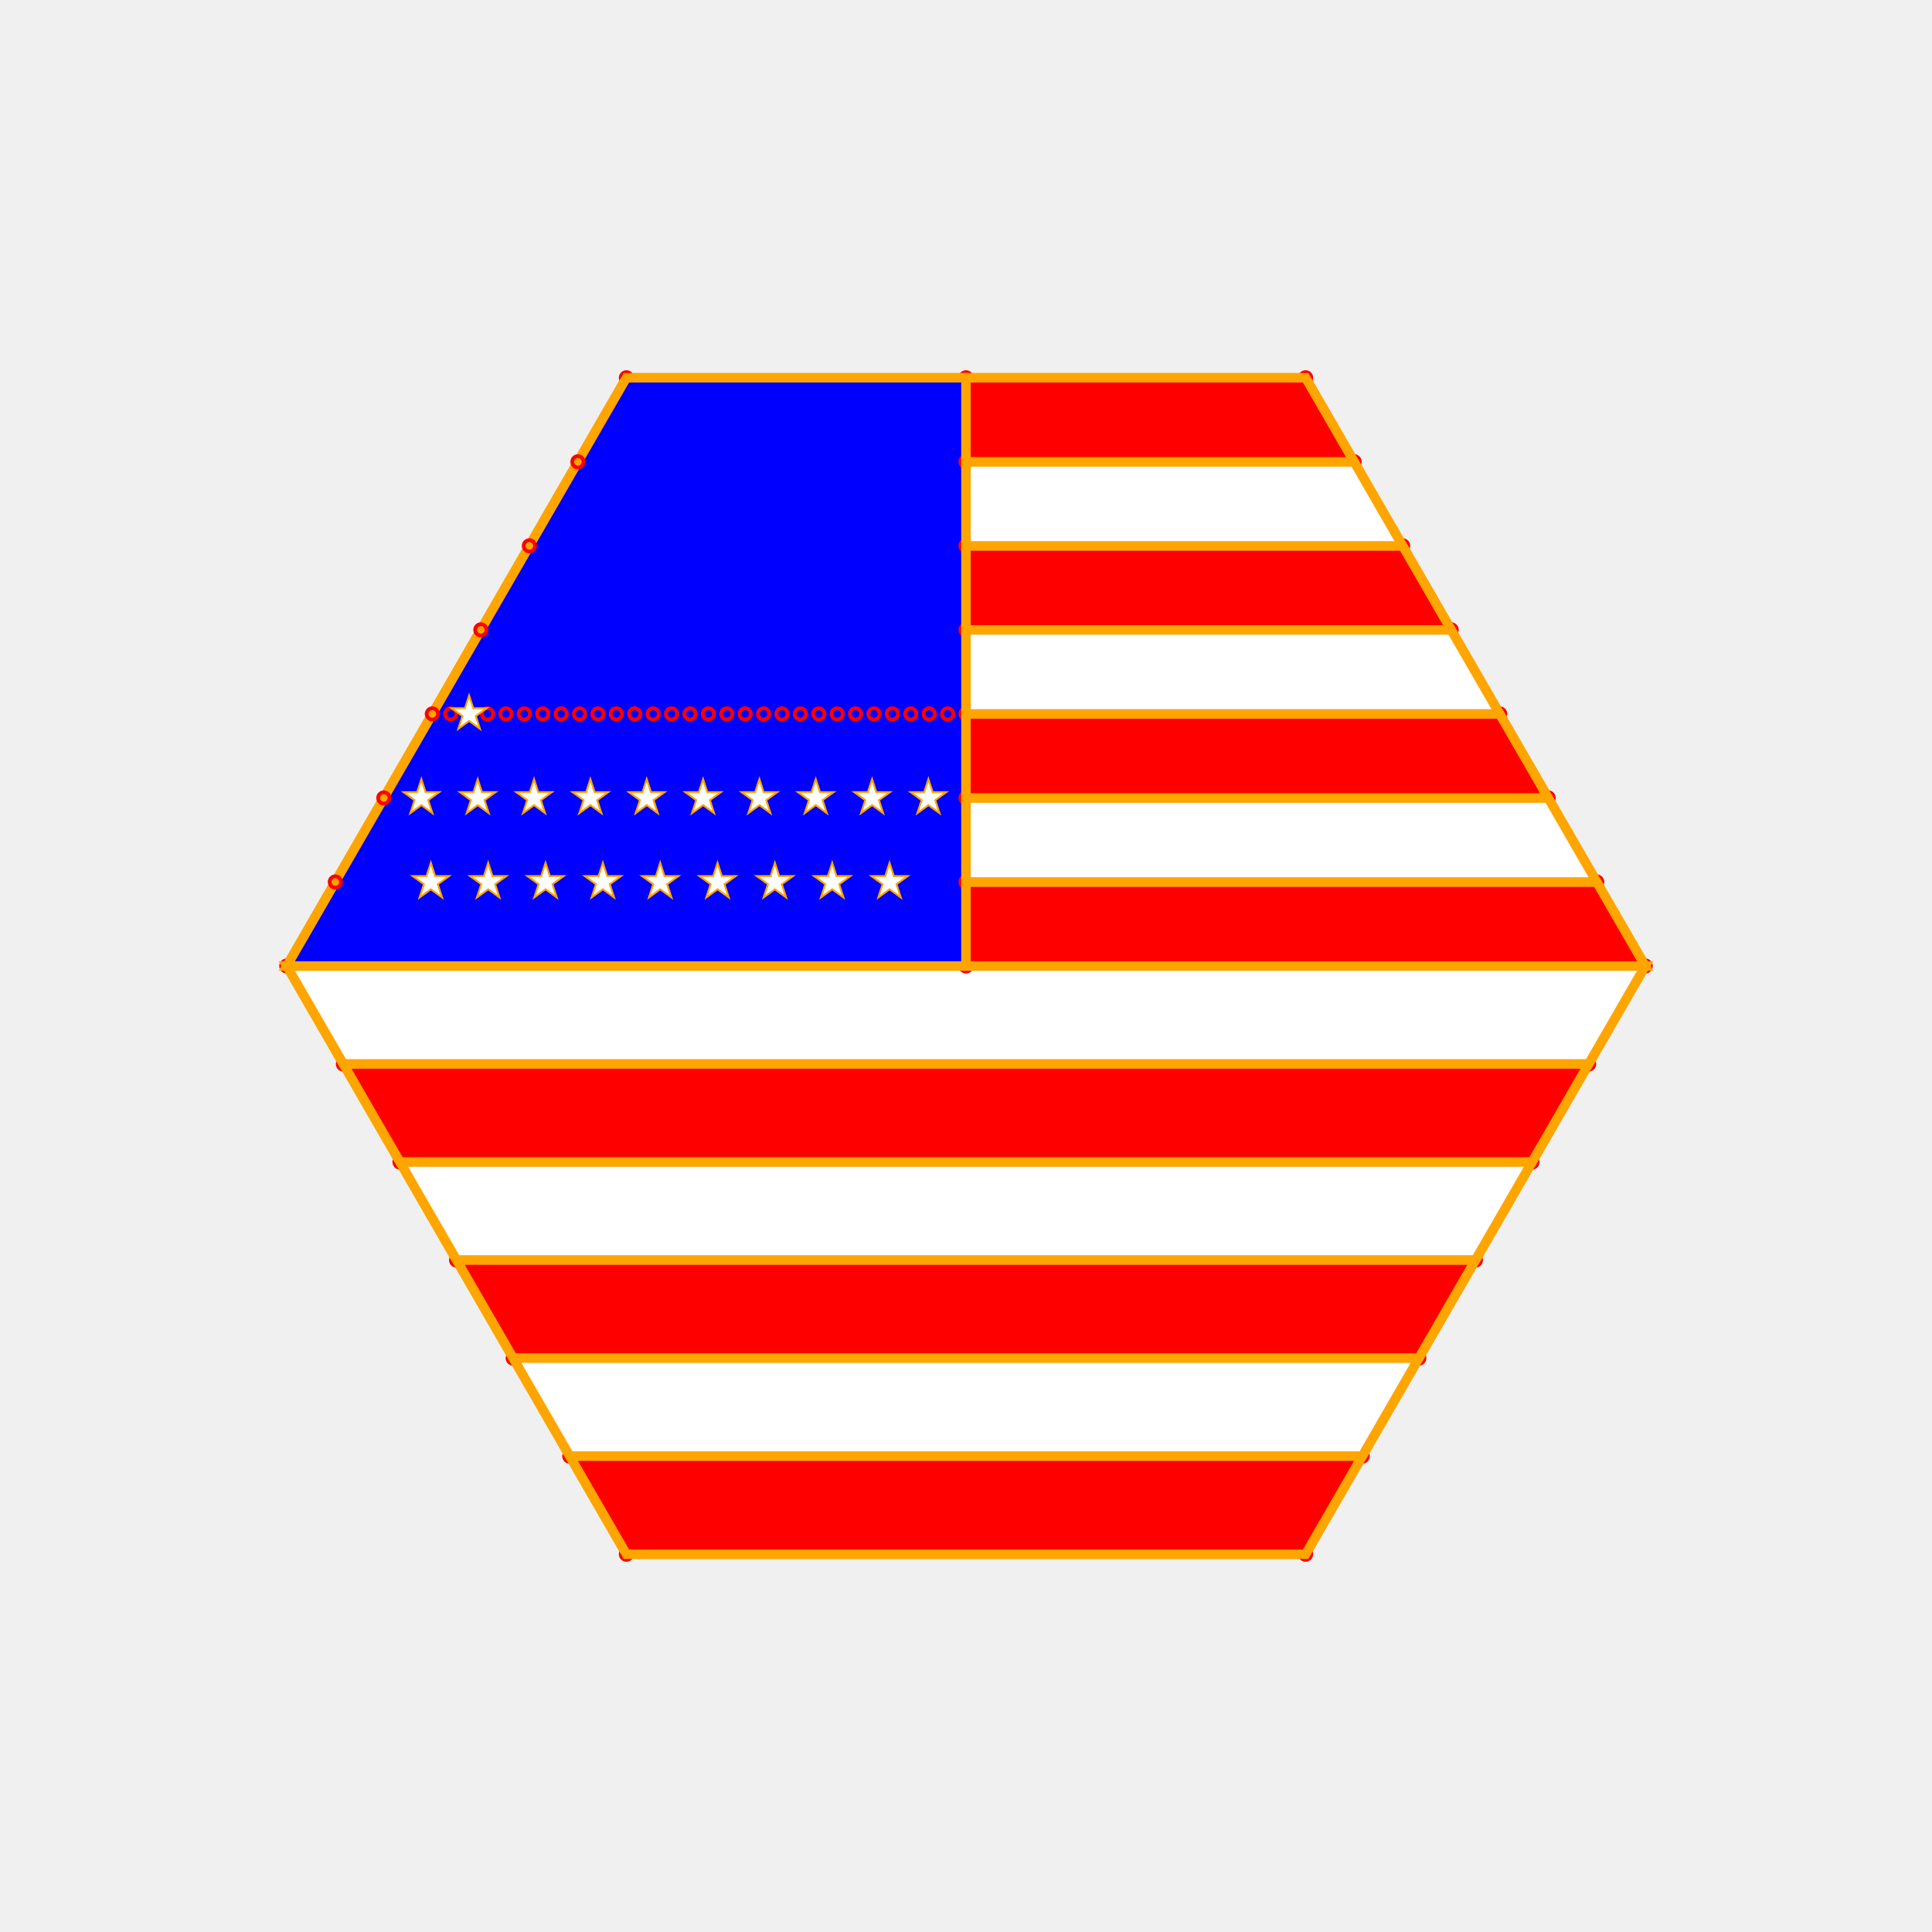
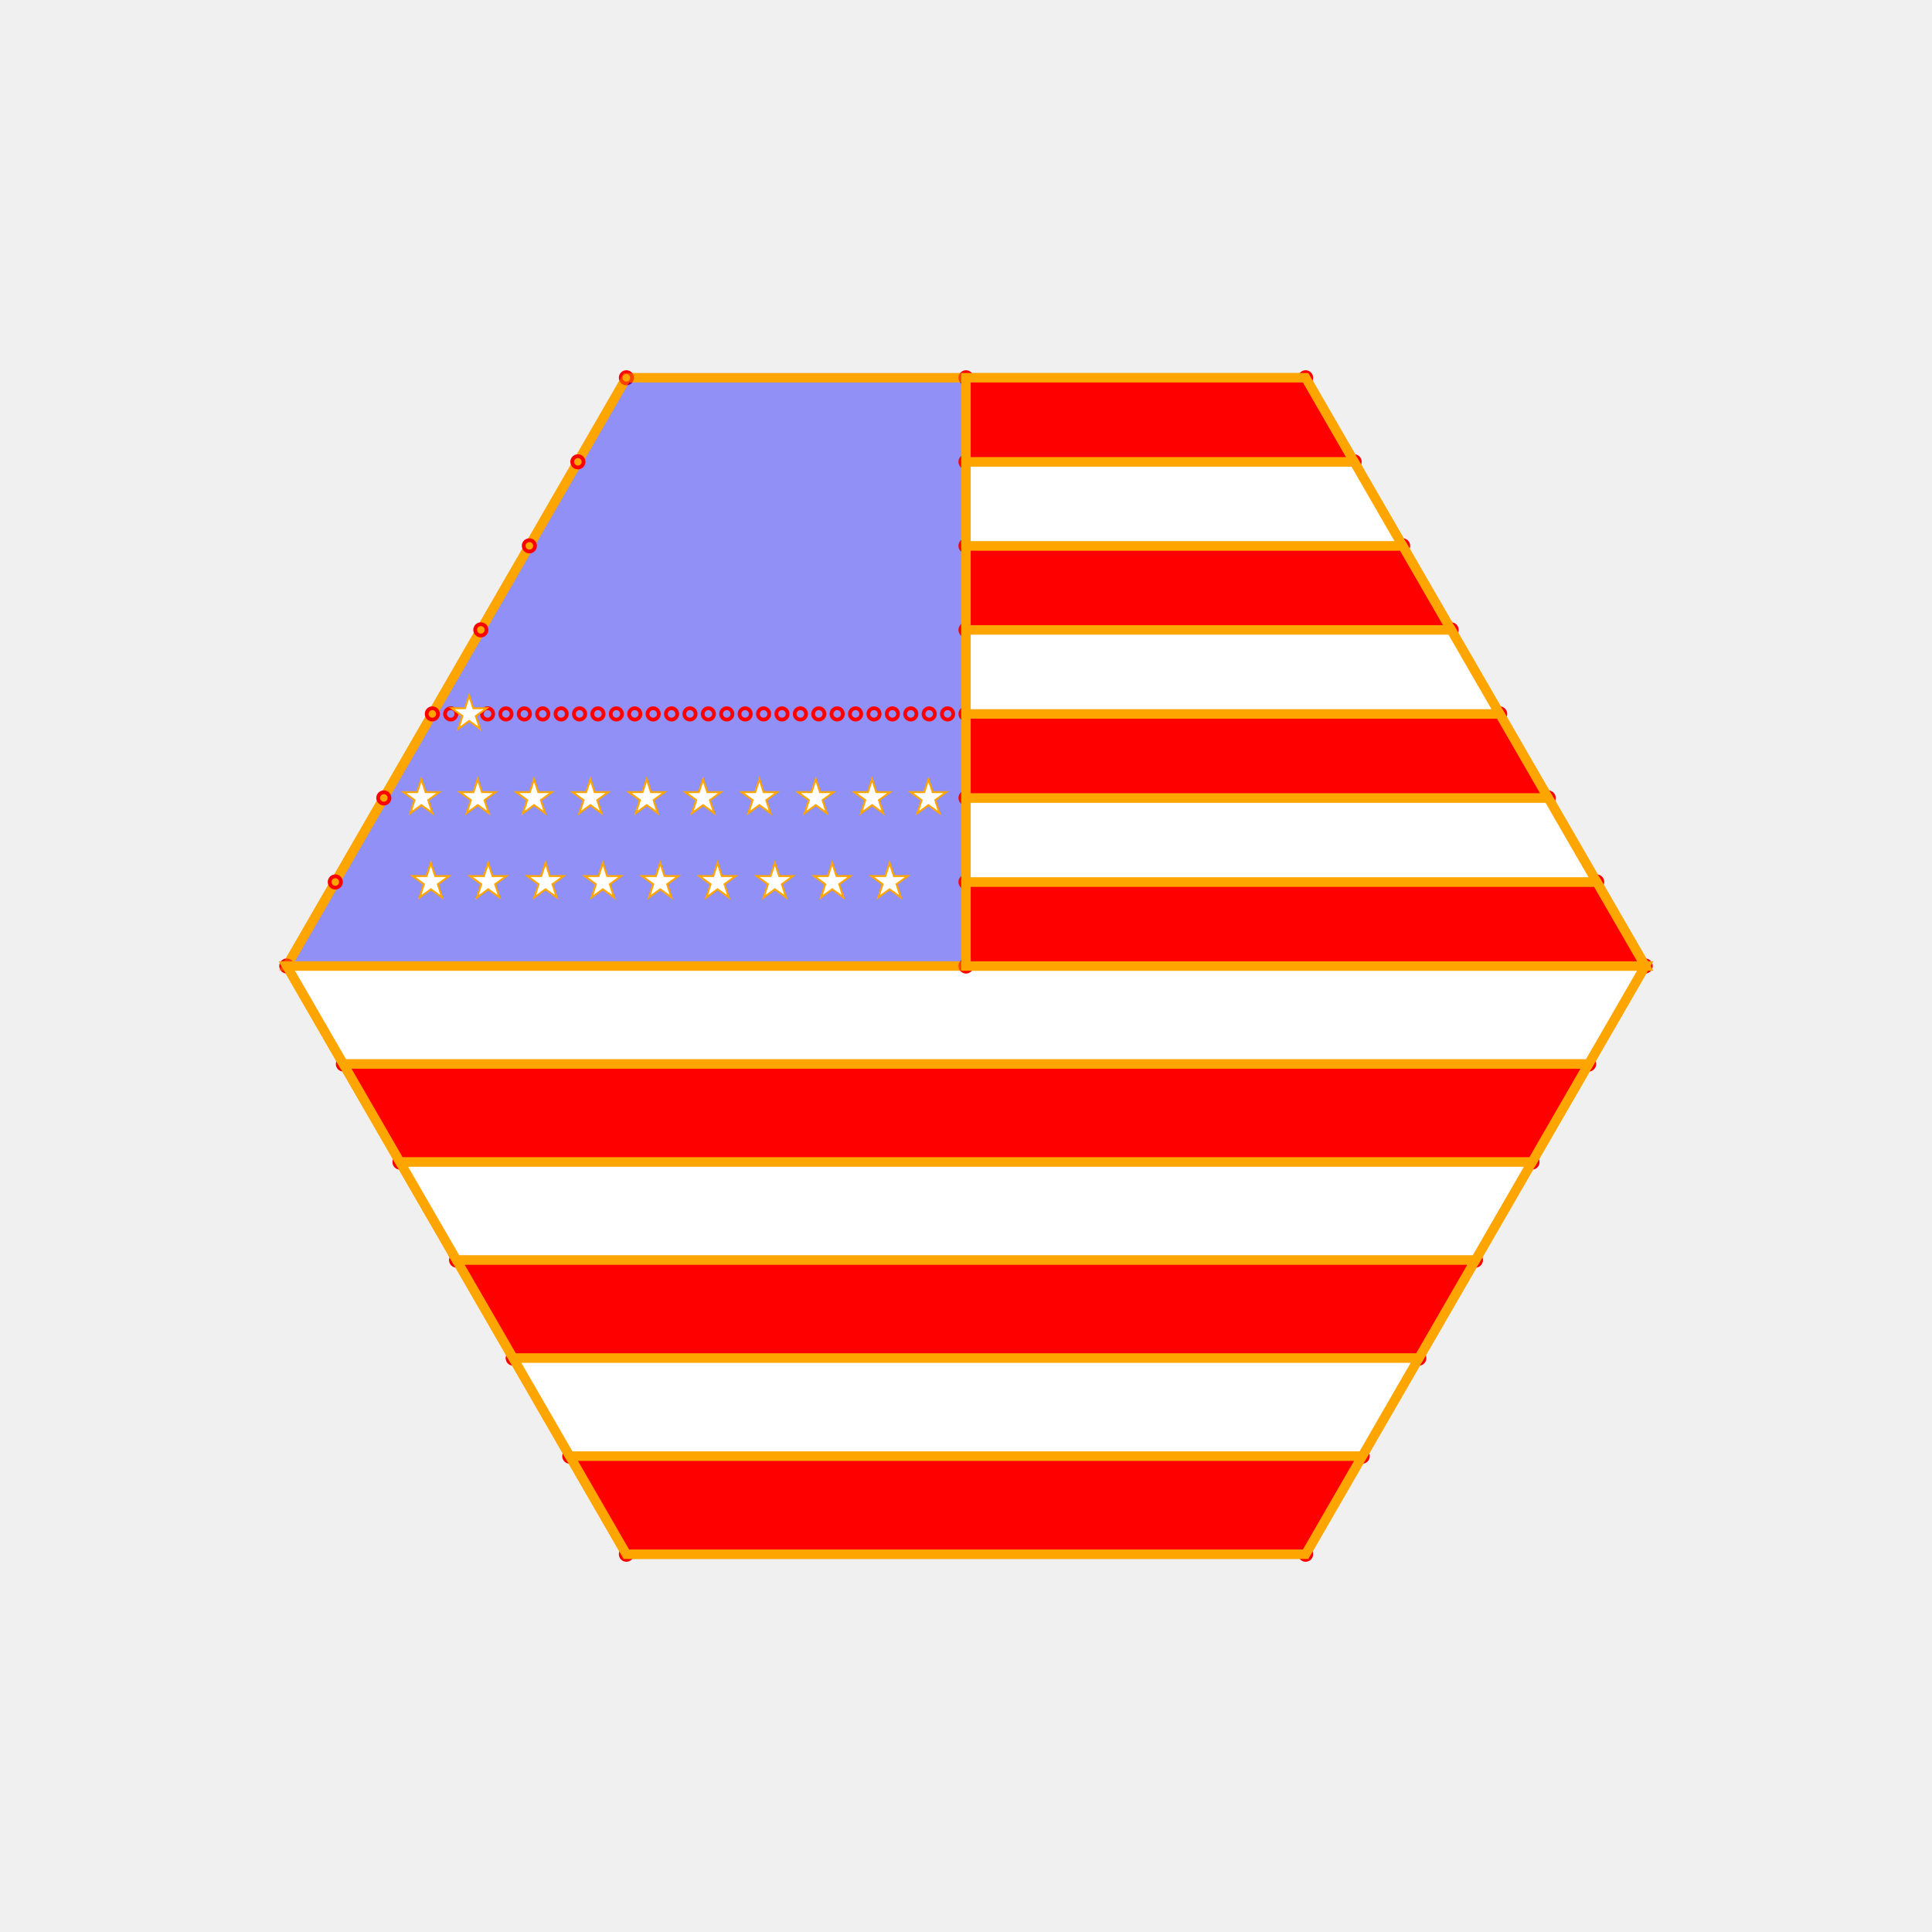
<svg xmlns="http://www.w3.org/2000/svg" width="1024" height="1024" desc="Created by KTab" version="1.2">
-   <path stroke="orange" stroke-width="5" fill="none" d="M 692.0 200.231 L 332.0 200.231 L 152.0 512.0 L 332.0 823.769 L 692.0 823.769 L 872.0 512.0 Z" />
+   <path stroke="orange" stroke-width="5" fill="none" opacity="1.0" d="M 692.0 200.231 L 332.0 200.231 L 152.0 512.0 L 332.0 823.769 L 692.0 823.769 L 872.0 512.0 Z" />
  <circle cx="872.0" cy="512.0" r="3" fill="none" stroke="red" stroke-width="2" />
  <circle cx="152.0" cy="512.0" r="3" fill="none" stroke="red" stroke-width="2" />
  <circle cx="692.0" cy="823.769" r="3" fill="none" stroke="red" stroke-width="2" />
  <circle cx="332.0" cy="823.769" r="3" fill="none" stroke="red" stroke-width="2" />
  <circle cx="722" cy="771.808" r="3" fill="none" stroke="red" stroke-width="2" />
  <circle cx="752" cy="719.846" r="3" fill="none" stroke="red" stroke-width="2" />
  <circle cx="782" cy="667.885" r="3" fill="none" stroke="red" stroke-width="2" />
  <circle cx="812.0" cy="615.923" r="3" fill="none" stroke="red" stroke-width="2" />
  <circle cx="842" cy="563.962" r="3" fill="none" stroke="red" stroke-width="2" />
  <circle cx="302" cy="771.808" r="3" fill="none" stroke="red" stroke-width="2" />
  <circle cx="272" cy="719.846" r="3" fill="none" stroke="red" stroke-width="2" />
  <circle cx="242" cy="667.885" r="3" fill="none" stroke="red" stroke-width="2" />
  <circle cx="212" cy="615.923" r="3" fill="none" stroke="red" stroke-width="2" />
  <circle cx="182" cy="563.962" r="3" fill="none" stroke="red" stroke-width="2" />
-   <path stroke="orange" stroke-width="5" fill="white" d="M 182 563.962 L 842 563.962 L 872.0 512.0 L 152.0 512.0 Z" />
-   <path stroke="orange" stroke-width="5" fill="red" d="M 212 615.923 L 812.0 615.923 L 842 563.962 L 182 563.962 Z" />
-   <path stroke="orange" stroke-width="5" fill="white" d="M 242 667.885 L 782 667.885 L 812.0 615.923 L 212 615.923 Z" />
-   <path stroke="orange" stroke-width="5" fill="red" d="M 272 719.846 L 752 719.846 L 782 667.885 L 242 667.885 Z" />
-   <path stroke="orange" stroke-width="5" fill="white" d="M 302 771.808 L 722 771.808 L 752 719.846 L 272 719.846 Z" />
-   <path stroke="orange" stroke-width="5" fill="red" d="M 332.0 823.769 L 692.0 823.769 L 722 771.808 L 302 771.808 Z" />
+   <path stroke="orange" stroke-width="5" fill="white" opacity="1.0" d="M 182 563.962 L 842 563.962 L 872.0 512.0 L 152.0 512.0 Z" />
+   <path stroke="orange" stroke-width="5" fill="red" opacity="1.0" d="M 212 615.923 L 812.0 615.923 L 842 563.962 L 182 563.962 Z" />
+   <path stroke="orange" stroke-width="5" fill="white" opacity="1.0" d="M 242 667.885 L 782 667.885 L 812.0 615.923 L 212 615.923 Z" />
+   <path stroke="orange" stroke-width="5" fill="red" opacity="1.0" d="M 272 719.846 L 752 719.846 L 782 667.885 L 242 667.885 Z" />
+   <path stroke="orange" stroke-width="5" fill="white" opacity="1.0" d="M 302 771.808 L 722 771.808 L 752 719.846 L 272 719.846 Z" />
+   <path stroke="orange" stroke-width="5" fill="red" opacity="1.0" d="M 332.0 823.769 L 692.0 823.769 L 722 771.808 L 302 771.808 Z" />
  <circle cx="692.0" cy="200.231" r="3" fill="none" stroke="red" stroke-width="2" />
  <circle cx="717.714" cy="244.769" r="3" fill="none" stroke="red" stroke-width="2" />
  <circle cx="743.429" cy="289.308" r="3" fill="none" stroke="red" stroke-width="2" />
  <circle cx="769.143" cy="333.846" r="3" fill="none" stroke="red" stroke-width="2" />
  <circle cx="794.857" cy="378.385" r="3" fill="none" stroke="red" stroke-width="2" />
  <circle cx="820.571" cy="422.923" r="3" fill="none" stroke="red" stroke-width="2" />
  <circle cx="846.286" cy="467.462" r="3" fill="none" stroke="red" stroke-width="2" />
  <circle cx="332.0" cy="200.231" r="3" fill="none" stroke="red" stroke-width="2" />
  <circle cx="512.0" cy="512.0" r="3" fill="none" stroke="red" stroke-width="2" />
  <circle cx="512.0" cy="200.231" r="3" fill="none" stroke="red" stroke-width="2" />
  <path d="M 512.0 512.0 L 512.0 200.231" stroke="orange" stroke-width="5" />
-   <path stroke="orange" stroke-width="5" fill="blue" d="M 512.0 512.0 L 512.0 200.231 L 332.0 200.231 L 152.0 512.0 Z" />
+   <path stroke="orange" stroke-width="5" fill="blue" opacity="0.4" d="M 512.0 512.0 L 512.0 200.231 L 332.0 200.231 L 152.0 512.0 Z" />
  <circle cx="512.0" cy="244.769" r="3" fill="none" stroke="red" stroke-width="2" />
  <circle cx="512.0" cy="289.308" r="3" fill="none" stroke="red" stroke-width="2" />
  <circle cx="512.0" cy="333.846" r="3" fill="none" stroke="red" stroke-width="2" />
  <circle cx="512.0" cy="378.385" r="3" fill="none" stroke="red" stroke-width="2" />
  <circle cx="512" cy="422.923" r="3" fill="none" stroke="red" stroke-width="2" />
  <circle cx="512" cy="467.462" r="3" fill="none" stroke="red" stroke-width="2" />
-   <path stroke="orange" stroke-width="5" fill="red" d="M 872.0 512.0 L 846.286 467.462 L 512 467.462 L 512.0 512.0 Z" />
-   <path stroke="orange" stroke-width="5" fill="white" d="M 846.286 467.462 L 820.571 422.923 L 512 422.923 L 512 467.462 Z" />
-   <path stroke="orange" stroke-width="5" fill="red" d="M 820.571 422.923 L 794.857 378.385 L 512.0 378.385 L 512 422.923 Z" />
-   <path stroke="orange" stroke-width="5" fill="white" d="M 794.857 378.385 L 769.143 333.846 L 512.0 333.846 L 512.0 378.385 Z" />
-   <path stroke="orange" stroke-width="5" fill="red" d="M 769.143 333.846 L 743.429 289.308 L 512.0 289.308 L 512.0 333.846 Z" />
-   <path stroke="orange" stroke-width="5" fill="white" d="M 743.429 289.308 L 717.714 244.769 L 512.0 244.769 L 512.0 289.308 Z" />
-   <path stroke="orange" stroke-width="5" fill="red" d="M 717.714 244.769 L 692.0 200.231 L 512.0 200.231 L 512.0 244.769 Z" />
+   <path stroke="orange" stroke-width="5" fill="red" opacity="1.0" d="M 872.0 512.0 L 846.286 467.462 L 512 467.462 L 512.0 512.0 Z" />
+   <path stroke="orange" stroke-width="5" fill="white" opacity="1.0" d="M 846.286 467.462 L 820.571 422.923 L 512 422.923 L 512 467.462 Z" />
+   <path stroke="orange" stroke-width="5" fill="red" opacity="1.0" d="M 820.571 422.923 L 794.857 378.385 L 512.0 378.385 L 512 422.923 Z" />
+   <path stroke="orange" stroke-width="5" fill="white" opacity="1.0" d="M 794.857 378.385 L 769.143 333.846 L 512.0 333.846 L 512.0 378.385 Z" />
+   <path stroke="orange" stroke-width="5" fill="red" opacity="1.0" d="M 769.143 333.846 L 743.429 289.308 L 512.0 289.308 L 512.0 333.846 Z" />
+   <path stroke="orange" stroke-width="5" fill="white" opacity="1.0" d="M 743.429 289.308 L 717.714 244.769 L 512.0 244.769 L 512.0 289.308 Z" />
+   <path stroke="orange" stroke-width="5" fill="red" opacity="1.0" d="M 717.714 244.769 L 692.0 200.231 L 512.0 200.231 L 512.0 244.769 Z" />
  <circle cx="306.286" cy="244.769" r="3" fill="none" stroke="red" stroke-width="2" />
  <circle cx="280.571" cy="289.308" r="3" fill="none" stroke="red" stroke-width="2" />
  <circle cx="254.857" cy="333.846" r="3" fill="none" stroke="red" stroke-width="2" />
  <circle cx="229.143" cy="378.385" r="3" fill="none" stroke="red" stroke-width="2" />
  <circle cx="203.429" cy="422.923" r="3" fill="none" stroke="red" stroke-width="2" />
  <circle cx="177.714" cy="467.462" r="3" fill="none" stroke="red" stroke-width="2" />
-   <path stroke="orange" stroke-width="1" fill="white" d="M 228.364 457.332 L 226.089 464.331 L 218.73 464.331 L 224.684 468.657 L 222.409 475.657 L 228.364 471.331 L 234.318 475.657 L 232.044 468.657 L 237.998 464.331 L 230.638 464.331 Z" />
-   <path stroke="orange" stroke-width="1" fill="white" d="M 258.753 457.332 L 256.479 464.331 L 249.119 464.331 L 255.073 468.657 L 252.799 475.657 L 258.753 471.331 L 264.707 475.657 L 262.433 468.657 L 268.387 464.331 L 261.028 464.331 Z" />
-   <path stroke="orange" stroke-width="1" fill="white" d="M 289.143 457.332 L 286.869 464.331 L 279.509 464.331 L 285.463 468.657 L 283.189 475.657 L 289.143 471.331 L 295.097 475.657 L 292.823 468.657 L 298.777 464.331 L 291.417 464.331 Z" />
-   <path stroke="orange" stroke-width="1" fill="white" d="M 319.532 457.332 L 317.258 464.331 L 309.898 464.331 L 315.853 468.657 L 313.578 475.657 L 319.532 471.331 L 325.487 475.657 L 323.212 468.657 L 329.167 464.331 L 321.807 464.331 Z" />
-   <path stroke="orange" stroke-width="1" fill="white" d="M 349.922 457.332 L 347.648 464.331 L 340.288 464.331 L 346.242 468.657 L 343.968 475.657 L 349.922 471.331 L 355.876 475.657 L 353.602 468.657 L 359.556 464.331 L 352.196 464.331 Z" />
-   <path stroke="orange" stroke-width="1" fill="white" d="M 380.312 457.332 L 378.037 464.331 L 370.678 464.331 L 376.632 468.657 L 374.358 475.657 L 380.312 471.331 L 386.266 475.657 L 383.992 468.657 L 389.946 464.331 L 382.586 464.331 Z" />
-   <path stroke="orange" stroke-width="1" fill="white" d="M 410.701 457.332 L 408.427 464.331 L 401.067 464.331 L 407.021 468.657 L 404.747 475.657 L 410.701 471.331 L 416.655 475.657 L 414.381 468.657 L 420.335 464.331 L 412.976 464.331 Z" />
-   <path stroke="orange" stroke-width="1" fill="white" d="M 441.091 457.332 L 438.817 464.331 L 431.457 464.331 L 437.411 468.657 L 435.137 475.657 L 441.091 471.331 L 447.045 475.657 L 444.771 468.657 L 450.725 464.331 L 443.365 464.331 Z" />
-   <path stroke="orange" stroke-width="1" fill="white" d="M 471.481 457.332 L 469.206 464.331 L 461.846 464.331 L 467.801 468.657 L 465.526 475.657 L 471.481 471.331 L 477.435 475.657 L 475.16 468.657 L 481.115 464.331 L 473.755 464.331 Z" />
-   <path stroke="orange" stroke-width="1" fill="white" d="M 223.336 412.969 L 221.102 419.847 L 213.87 419.847 L 219.72 424.098 L 217.486 430.976 L 223.336 426.725 L 229.187 430.976 L 226.952 424.098 L 232.803 419.847 L 225.571 419.847 Z" />
-   <path stroke="orange" stroke-width="1" fill="white" d="M 253.198 412.969 L 250.963 419.847 L 243.731 419.847 L 249.582 424.098 L 247.347 430.976 L 253.198 426.725 L 259.049 430.976 L 256.814 424.098 L 262.665 419.847 L 255.433 419.847 Z" />
-   <path stroke="orange" stroke-width="1" fill="white" d="M 283.06 412.969 L 280.825 419.847 L 273.593 419.847 L 279.444 424.098 L 277.209 430.976 L 283.06 426.725 L 288.911 430.976 L 286.676 424.098 L 292.527 419.847 L 285.295 419.847 Z" />
-   <path stroke="orange" stroke-width="1" fill="white" d="M 312.922 412.969 L 310.687 419.847 L 303.455 419.847 L 309.306 424.098 L 307.071 430.976 L 312.922 426.725 L 318.772 430.976 L 316.538 424.098 L 322.388 419.847 L 315.156 419.847 Z" />
-   <path stroke="orange" stroke-width="1" fill="white" d="M 342.783 412.969 L 340.549 419.847 L 333.317 419.847 L 339.167 424.098 L 336.933 430.976 L 342.783 426.725 L 348.634 430.976 L 346.399 424.098 L 352.25 419.847 L 345.018 419.847 Z" />
-   <path stroke="orange" stroke-width="1" fill="white" d="M 372.645 412.969 L 370.41 419.847 L 363.178 419.847 L 369.029 424.098 L 366.794 430.976 L 372.645 426.725 L 378.496 430.976 L 376.261 424.098 L 382.112 419.847 L 374.88 419.847 Z" />
-   <path stroke="orange" stroke-width="1" fill="white" d="M 402.507 412.969 L 400.272 419.847 L 393.04 419.847 L 398.891 424.098 L 396.656 430.976 L 402.507 426.725 L 408.358 430.976 L 406.123 424.098 L 411.974 419.847 L 404.742 419.847 Z" />
-   <path stroke="orange" stroke-width="1" fill="white" d="M 432.369 412.969 L 430.134 419.847 L 422.902 419.847 L 428.753 424.098 L 426.518 430.976 L 432.369 426.725 L 438.219 430.976 L 435.985 424.098 L 441.835 419.847 L 434.603 419.847 Z" />
-   <path stroke="orange" stroke-width="1" fill="white" d="M 462.23 412.969 L 459.996 419.847 L 452.764 419.847 L 458.614 424.098 L 456.38 430.976 L 462.23 426.725 L 468.081 430.976 L 465.846 424.098 L 471.697 419.847 L 464.465 419.847 Z" />
-   <path stroke="orange" stroke-width="1" fill="white" d="M 492.092 412.969 L 489.857 419.847 L 482.625 419.847 L 488.476 424.098 L 486.241 430.976 L 492.092 426.725 L 497.943 430.976 L 495.708 424.098 L 501.559 419.847 L 494.327 419.847 Z" />
+   <path stroke="orange" stroke-width="1" fill="white" opacity="1.0" d="M 228.364 457.332 L 226.089 464.331 L 218.73 464.331 L 224.684 468.657 L 222.409 475.657 L 228.364 471.331 L 234.318 475.657 L 232.044 468.657 L 237.998 464.331 L 230.638 464.331 Z" />
+   <path stroke="orange" stroke-width="1" fill="white" opacity="1.0" d="M 258.753 457.332 L 256.479 464.331 L 249.119 464.331 L 255.073 468.657 L 252.799 475.657 L 258.753 471.331 L 264.707 475.657 L 262.433 468.657 L 268.387 464.331 L 261.028 464.331 Z" />
+   <path stroke="orange" stroke-width="1" fill="white" opacity="1.0" d="M 289.143 457.332 L 286.869 464.331 L 279.509 464.331 L 285.463 468.657 L 283.189 475.657 L 289.143 471.331 L 295.097 475.657 L 292.823 468.657 L 298.777 464.331 L 291.417 464.331 Z" />
+   <path stroke="orange" stroke-width="1" fill="white" opacity="1.0" d="M 319.532 457.332 L 317.258 464.331 L 309.898 464.331 L 315.853 468.657 L 313.578 475.657 L 319.532 471.331 L 325.487 475.657 L 323.212 468.657 L 329.167 464.331 L 321.807 464.331 Z" />
+   <path stroke="orange" stroke-width="1" fill="white" opacity="1.0" d="M 349.922 457.332 L 347.648 464.331 L 340.288 464.331 L 346.242 468.657 L 343.968 475.657 L 349.922 471.331 L 355.876 475.657 L 353.602 468.657 L 359.556 464.331 L 352.196 464.331 Z" />
+   <path stroke="orange" stroke-width="1" fill="white" opacity="1.0" d="M 380.312 457.332 L 378.037 464.331 L 370.678 464.331 L 376.632 468.657 L 374.358 475.657 L 380.312 471.331 L 386.266 475.657 L 383.992 468.657 L 389.946 464.331 L 382.586 464.331 Z" />
+   <path stroke="orange" stroke-width="1" fill="white" opacity="1.0" d="M 410.701 457.332 L 408.427 464.331 L 401.067 464.331 L 407.021 468.657 L 404.747 475.657 L 410.701 471.331 L 416.655 475.657 L 414.381 468.657 L 420.335 464.331 L 412.976 464.331 Z" />
+   <path stroke="orange" stroke-width="1" fill="white" opacity="1.0" d="M 441.091 457.332 L 438.817 464.331 L 431.457 464.331 L 437.411 468.657 L 435.137 475.657 L 441.091 471.331 L 447.045 475.657 L 444.771 468.657 L 450.725 464.331 L 443.365 464.331 Z" />
+   <path stroke="orange" stroke-width="1" fill="white" opacity="1.0" d="M 471.481 457.332 L 469.206 464.331 L 461.846 464.331 L 467.801 468.657 L 465.526 475.657 L 471.481 471.331 L 477.435 475.657 L 475.16 468.657 L 481.115 464.331 L 473.755 464.331 Z" />
+   <path stroke="orange" stroke-width="1" fill="white" opacity="1.0" d="M 223.336 412.969 L 221.102 419.847 L 213.87 419.847 L 219.72 424.098 L 217.486 430.976 L 223.336 426.725 L 229.187 430.976 L 226.952 424.098 L 232.803 419.847 L 225.571 419.847 Z" />
+   <path stroke="orange" stroke-width="1" fill="white" opacity="1.0" d="M 253.198 412.969 L 250.963 419.847 L 243.731 419.847 L 249.582 424.098 L 247.347 430.976 L 253.198 426.725 L 259.049 430.976 L 256.814 424.098 L 262.665 419.847 L 255.433 419.847 Z" />
+   <path stroke="orange" stroke-width="1" fill="white" opacity="1.0" d="M 283.06 412.969 L 280.825 419.847 L 273.593 419.847 L 279.444 424.098 L 277.209 430.976 L 283.06 426.725 L 288.911 430.976 L 286.676 424.098 L 292.527 419.847 L 285.295 419.847 Z" />
+   <path stroke="orange" stroke-width="1" fill="white" opacity="1.0" d="M 312.922 412.969 L 310.687 419.847 L 303.455 419.847 L 309.306 424.098 L 307.071 430.976 L 312.922 426.725 L 318.772 430.976 L 316.538 424.098 L 322.388 419.847 L 315.156 419.847 Z" />
+   <path stroke="orange" stroke-width="1" fill="white" opacity="1.0" d="M 342.783 412.969 L 340.549 419.847 L 333.317 419.847 L 339.167 424.098 L 336.933 430.976 L 342.783 426.725 L 348.634 430.976 L 346.399 424.098 L 352.25 419.847 L 345.018 419.847 Z" />
+   <path stroke="orange" stroke-width="1" fill="white" opacity="1.0" d="M 372.645 412.969 L 370.41 419.847 L 363.178 419.847 L 369.029 424.098 L 366.794 430.976 L 372.645 426.725 L 378.496 430.976 L 376.261 424.098 L 382.112 419.847 L 374.88 419.847 Z" />
+   <path stroke="orange" stroke-width="1" fill="white" opacity="1.0" d="M 402.507 412.969 L 400.272 419.847 L 393.04 419.847 L 398.891 424.098 L 396.656 430.976 L 402.507 426.725 L 408.358 430.976 L 406.123 424.098 L 411.974 419.847 L 404.742 419.847 Z" />
+   <path stroke="orange" stroke-width="1" fill="white" opacity="1.0" d="M 432.369 412.969 L 430.134 419.847 L 422.902 419.847 L 428.753 424.098 L 426.518 430.976 L 432.369 426.725 L 438.219 430.976 L 435.985 424.098 L 441.835 419.847 L 434.603 419.847 Z" />
+   <path stroke="orange" stroke-width="1" fill="white" opacity="1.0" d="M 462.23 412.969 L 459.996 419.847 L 452.764 419.847 L 458.614 424.098 L 456.38 430.976 L 462.23 426.725 L 468.081 430.976 L 465.846 424.098 L 471.697 419.847 L 464.465 419.847 Z" />
+   <path stroke="orange" stroke-width="1" fill="white" opacity="1.0" d="M 492.092 412.969 L 489.857 419.847 L 482.625 419.847 L 488.476 424.098 L 486.241 430.976 L 492.092 426.725 L 497.943 430.976 L 495.708 424.098 L 501.559 419.847 L 494.327 419.847 Z" />
  <circle cx="502.246" cy="378.385" r="3" fill="none" stroke="red" stroke-width="2" />
  <circle cx="492.493" cy="378.385" r="3" fill="none" stroke="red" stroke-width="2" />
  <circle cx="482.739" cy="378.385" r="3" fill="none" stroke="red" stroke-width="2" />
  <circle cx="472.985" cy="378.385" r="3" fill="none" stroke="red" stroke-width="2" />
  <circle cx="463.232" cy="378.385" r="3" fill="none" stroke="red" stroke-width="2" />
  <circle cx="453.478" cy="378.385" r="3" fill="none" stroke="red" stroke-width="2" />
  <circle cx="443.724" cy="378.385" r="3" fill="none" stroke="red" stroke-width="2" />
  <circle cx="433.97" cy="378.385" r="3" fill="none" stroke="red" stroke-width="2" />
  <circle cx="424.217" cy="378.385" r="3" fill="none" stroke="red" stroke-width="2" />
  <circle cx="414.463" cy="378.385" r="3" fill="none" stroke="red" stroke-width="2" />
  <circle cx="404.709" cy="378.385" r="3" fill="none" stroke="red" stroke-width="2" />
  <circle cx="394.956" cy="378.385" r="3" fill="none" stroke="red" stroke-width="2" />
  <circle cx="385.202" cy="378.385" r="3" fill="none" stroke="red" stroke-width="2" />
  <circle cx="375.448" cy="378.385" r="3" fill="none" stroke="red" stroke-width="2" />
  <circle cx="365.695" cy="378.385" r="3" fill="none" stroke="red" stroke-width="2" />
  <circle cx="355.941" cy="378.385" r="3" fill="none" stroke="red" stroke-width="2" />
  <circle cx="346.187" cy="378.385" r="3" fill="none" stroke="red" stroke-width="2" />
  <circle cx="336.433" cy="378.385" r="3" fill="none" stroke="red" stroke-width="2" />
  <circle cx="326.68" cy="378.385" r="3" fill="none" stroke="red" stroke-width="2" />
  <circle cx="316.926" cy="378.385" r="3" fill="none" stroke="red" stroke-width="2" />
  <circle cx="307.172" cy="378.385" r="3" fill="none" stroke="red" stroke-width="2" />
  <circle cx="297.419" cy="378.385" r="3" fill="none" stroke="red" stroke-width="2" />
  <circle cx="287.665" cy="378.385" r="3" fill="none" stroke="red" stroke-width="2" />
  <circle cx="277.911" cy="378.385" r="3" fill="none" stroke="red" stroke-width="2" />
  <circle cx="268.158" cy="378.385" r="3" fill="none" stroke="red" stroke-width="2" />
  <circle cx="258.404" cy="378.385" r="3" fill="none" stroke="red" stroke-width="2" />
  <circle cx="248.65" cy="378.385" r="3" fill="none" stroke="red" stroke-width="2" />
  <circle cx="238.897" cy="378.385" r="3" fill="none" stroke="red" stroke-width="2" />
-   <path stroke="orange" stroke-width="1" fill="white" d="M 248.65 368.631 L 246.46 375.371 L 239.374 375.371 L 245.107 379.536 L 242.917 386.276 L 248.65 382.11 L 254.383 386.276 L 252.193 379.536 L 257.927 375.371 L 250.84 375.371 Z" />
+   <path stroke="orange" stroke-width="1" fill="white" opacity="1.0" d="M 248.65 368.631 L 246.46 375.371 L 239.374 375.371 L 245.107 379.536 L 242.917 386.276 L 248.65 382.11 L 254.383 386.276 L 252.193 379.536 L 257.927 375.371 L 250.84 375.371 Z" />
</svg>
